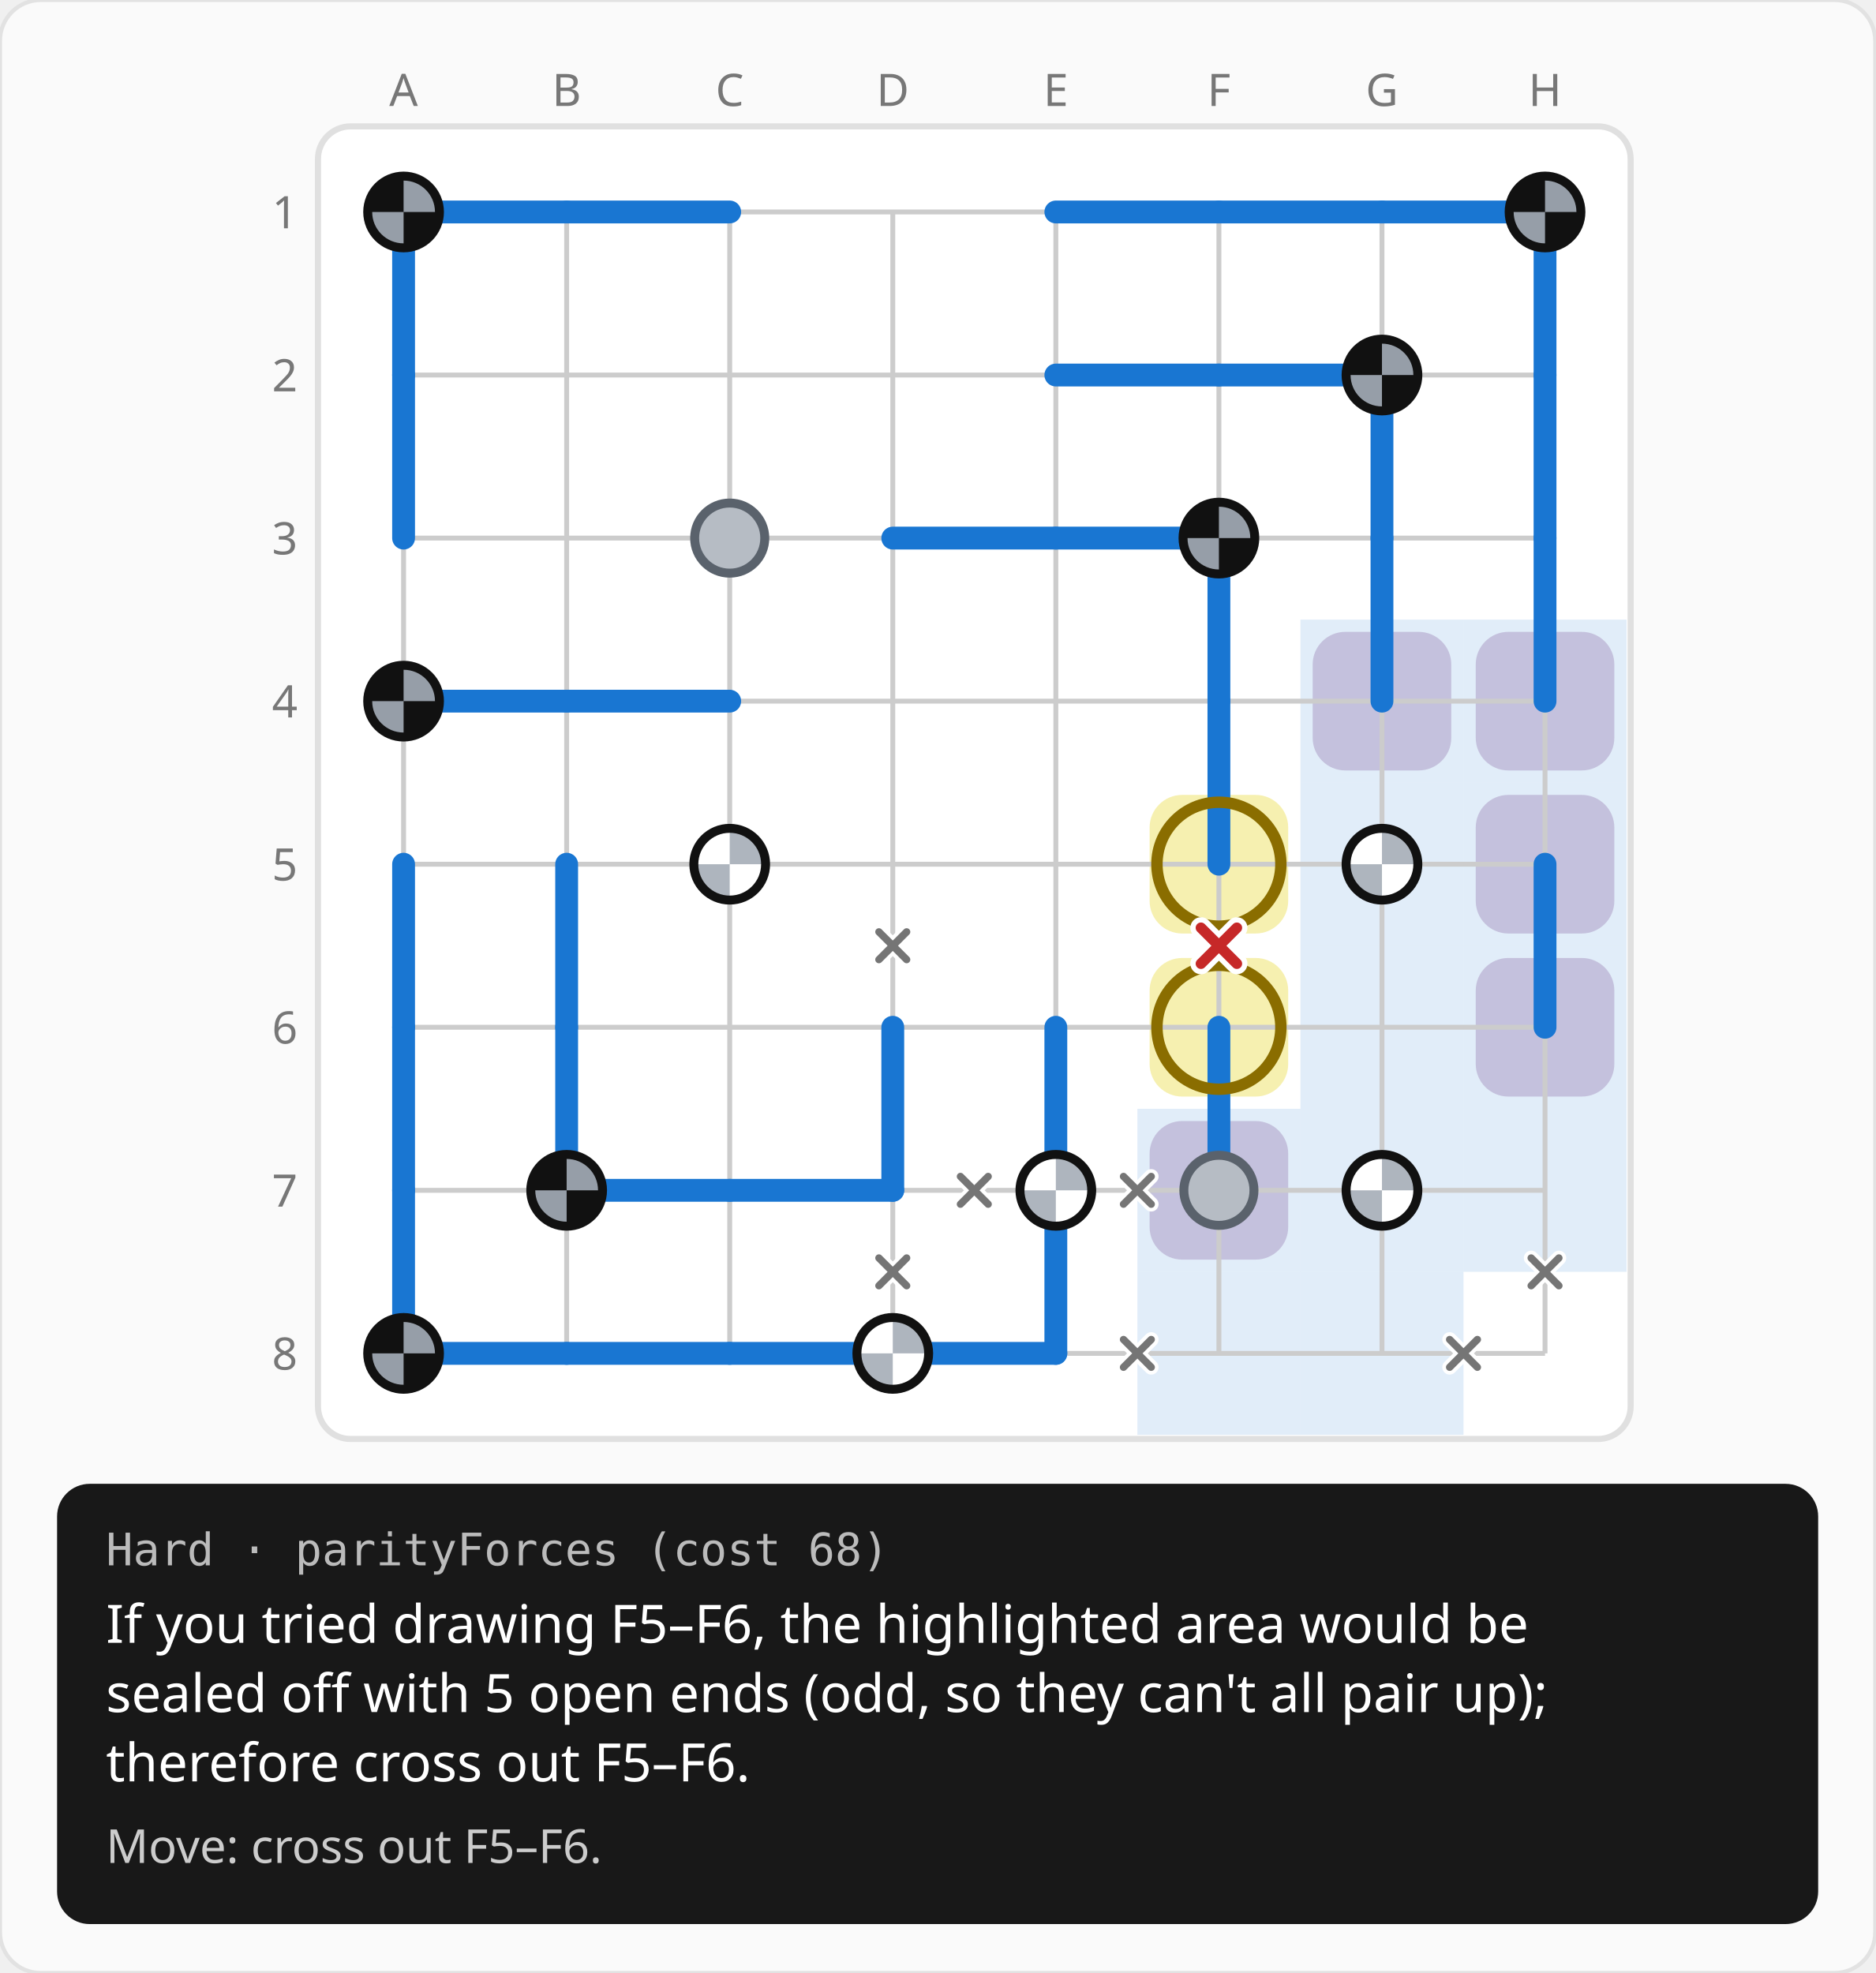
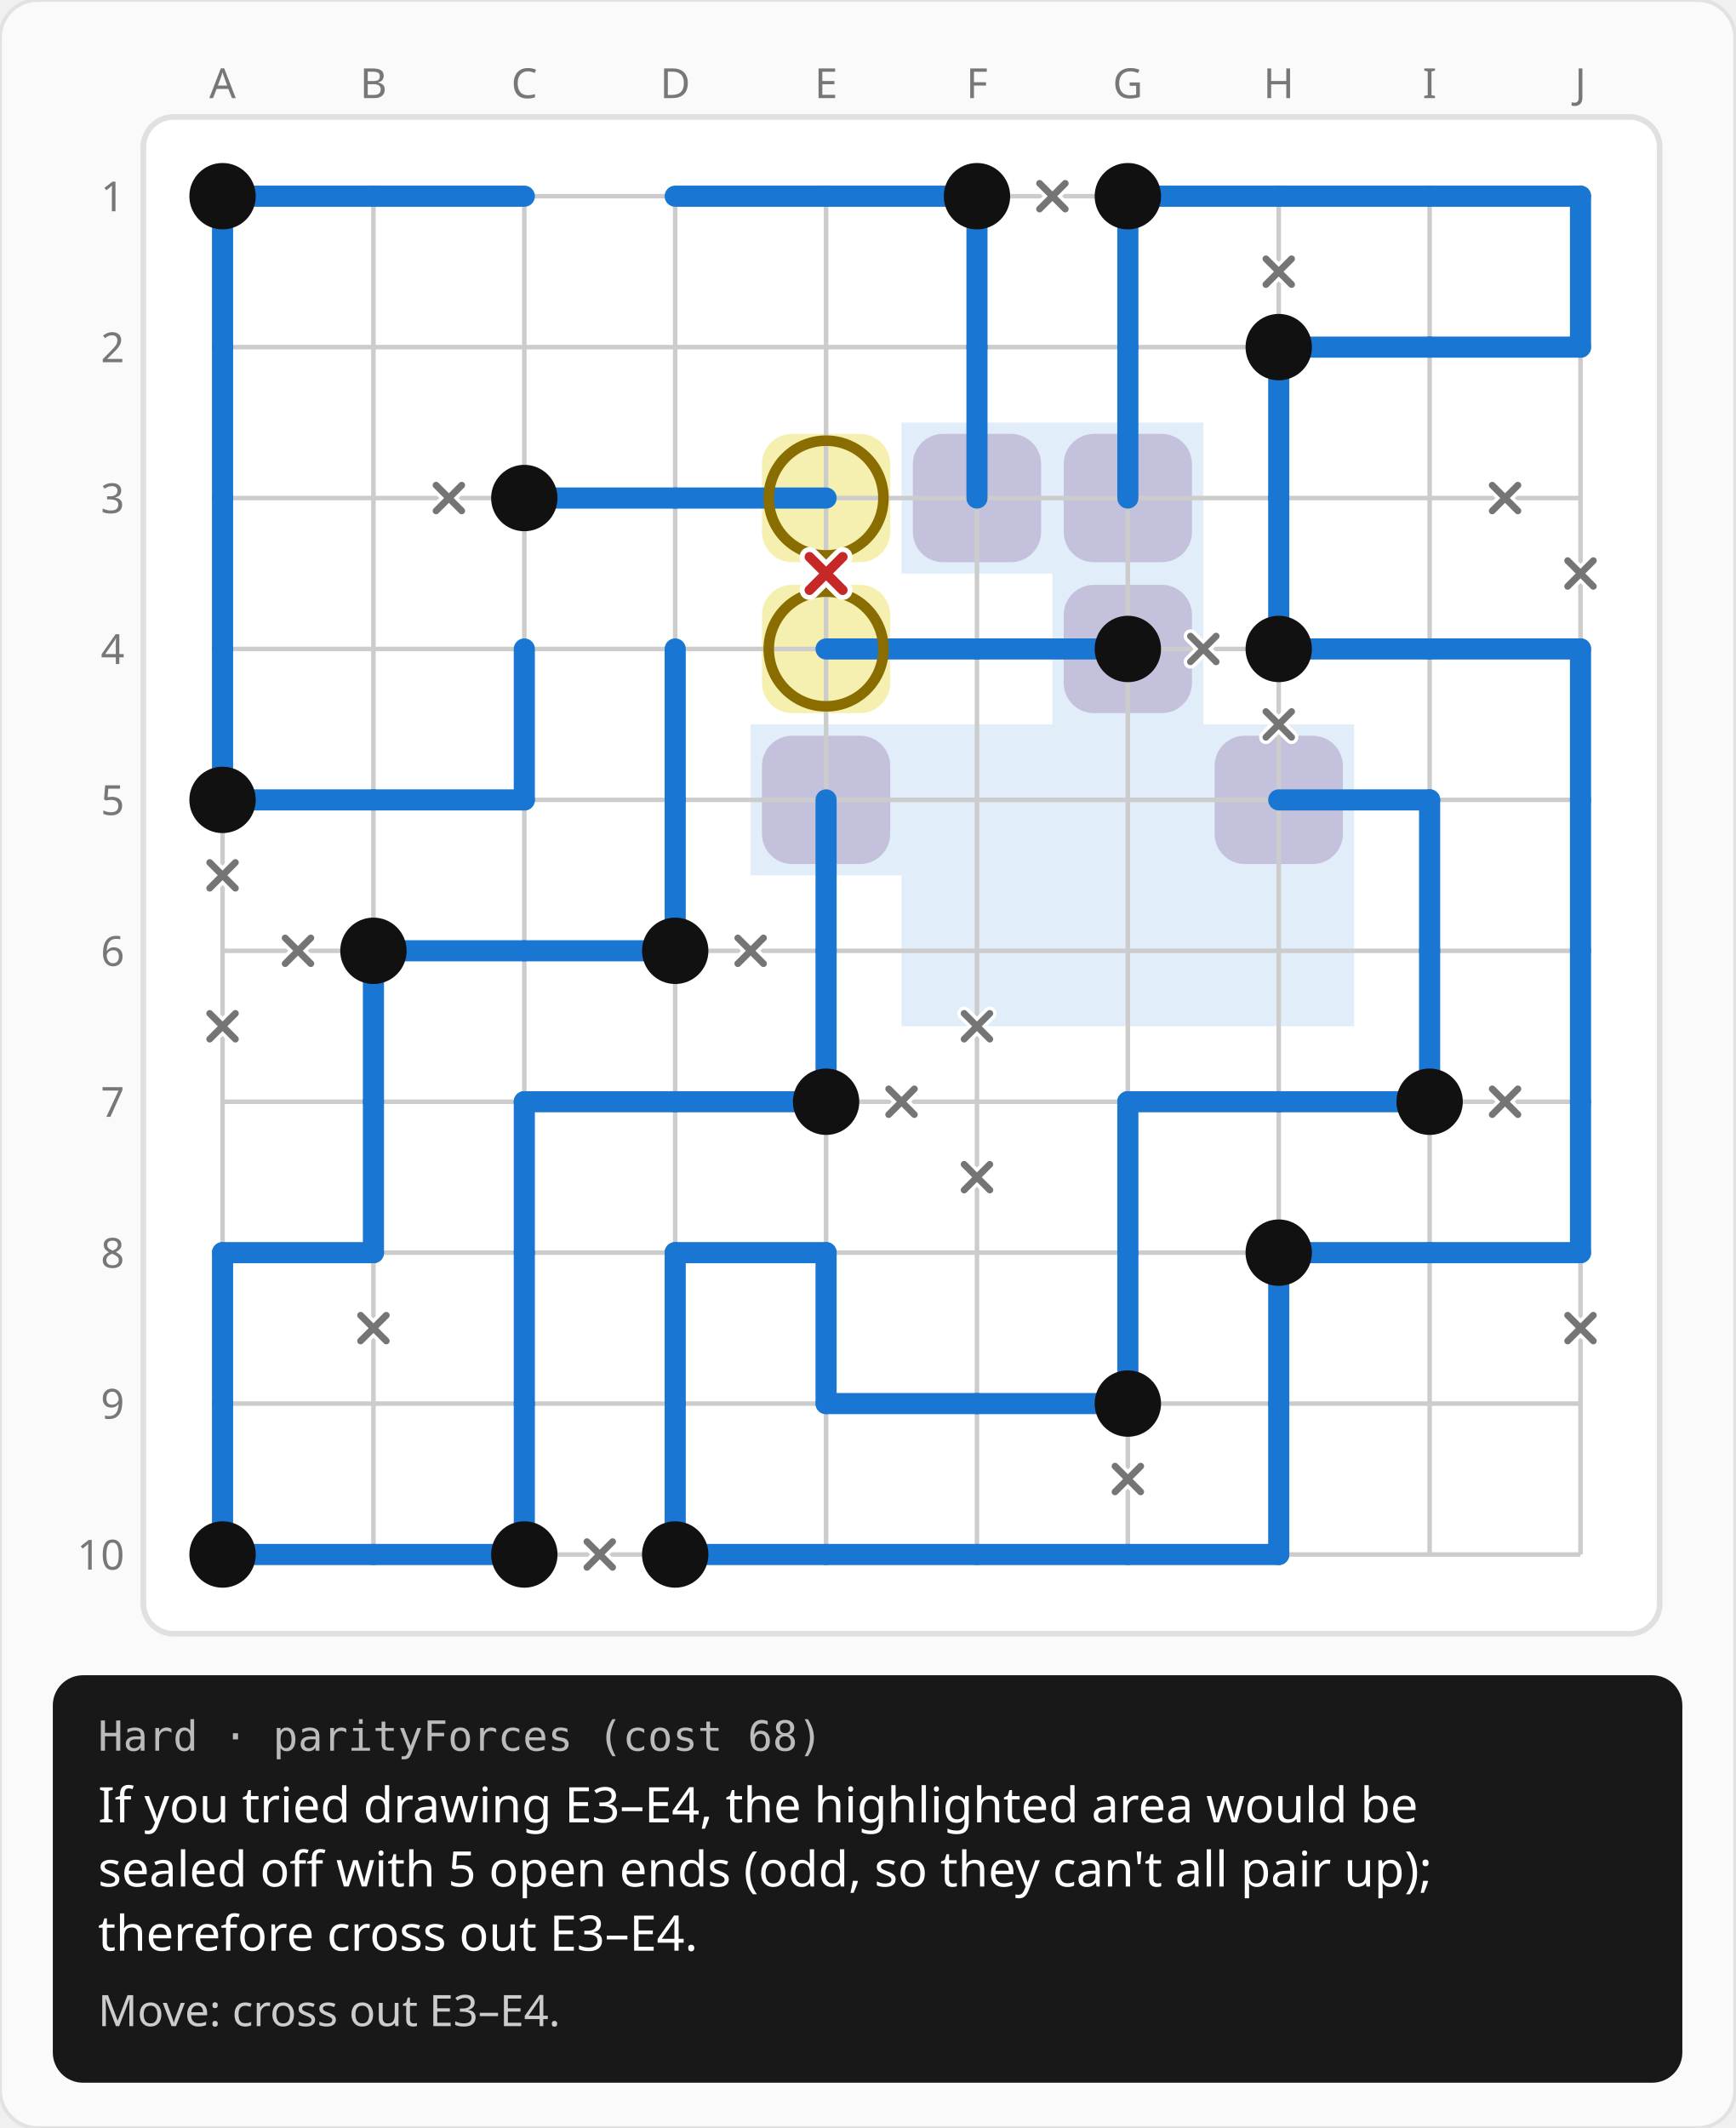
- <svg xmlns="http://www.w3.org/2000/svg" width="460" height="484" viewBox="0 0 460 484">
-   <rect width="460" height="484" rx="10" fill="#fafafa" stroke="#e2e2e2" />
+ <svg xmlns="http://www.w3.org/2000/svg" width="460" height="564" viewBox="0 0 460 564">
+   <rect width="460" height="564" rx="10" fill="#fafafa" stroke="#e2e2e2" />
  <defs>
    <pattern id="hatch" width="8" height="8" patternUnits="userSpaceOnUse" patternTransform="rotate(45)">
      <line x1="0" y1="0" x2="0" y2="8" stroke="#d55e00" stroke-width="3" opacity="0.55" />
    </pattern>
  </defs>
-   <g transform="translate(59 12)">
+   <g transform="translate(19 12)">
    <text x="40" y="14" fill="#777777" font-size="11" font-family="system-ui, sans-serif" text-anchor="middle">A</text>
    <text x="80" y="14" fill="#777777" font-size="11" font-family="system-ui, sans-serif" text-anchor="middle">B</text>
    <text x="120" y="14" fill="#777777" font-size="11" font-family="system-ui, sans-serif" text-anchor="middle">C</text>
    <text x="160" y="14" fill="#777777" font-size="11" font-family="system-ui, sans-serif" text-anchor="middle">D</text>
    <text x="200" y="14" fill="#777777" font-size="11" font-family="system-ui, sans-serif" text-anchor="middle">E</text>
    <text x="240" y="14" fill="#777777" font-size="11" font-family="system-ui, sans-serif" text-anchor="middle">F</text>
    <text x="280" y="14" fill="#777777" font-size="11" font-family="system-ui, sans-serif" text-anchor="middle">G</text>
    <text x="320" y="14" fill="#777777" font-size="11" font-family="system-ui, sans-serif" text-anchor="middle">H</text>
+     <text x="360" y="14" fill="#777777" font-size="11" font-family="system-ui, sans-serif" text-anchor="middle">I</text>
+     <text x="400" y="14" fill="#777777" font-size="11" font-family="system-ui, sans-serif" text-anchor="middle">J</text>
    <text x="14" y="44" fill="#777777" font-size="11" font-family="system-ui, sans-serif" text-anchor="end">1</text>
    <text x="14" y="84" fill="#777777" font-size="11" font-family="system-ui, sans-serif" text-anchor="end">2</text>
    <text x="14" y="124" fill="#777777" font-size="11" font-family="system-ui, sans-serif" text-anchor="end">3</text>
    <text x="14" y="164" fill="#777777" font-size="11" font-family="system-ui, sans-serif" text-anchor="end">4</text>
    <text x="14" y="204" fill="#777777" font-size="11" font-family="system-ui, sans-serif" text-anchor="end">5</text>
    <text x="14" y="244" fill="#777777" font-size="11" font-family="system-ui, sans-serif" text-anchor="end">6</text>
    <text x="14" y="284" fill="#777777" font-size="11" font-family="system-ui, sans-serif" text-anchor="end">7</text>
    <text x="14" y="324" fill="#777777" font-size="11" font-family="system-ui, sans-serif" text-anchor="end">8</text>
+     <text x="14" y="364" fill="#777777" font-size="11" font-family="system-ui, sans-serif" text-anchor="end">9</text>
+     <text x="14" y="404" fill="#777777" font-size="11" font-family="system-ui, sans-serif" text-anchor="end">10</text>
    <g transform="translate(18 18)">
-       <rect x="1" y="1" width="322" height="322" rx="8" fill="#ffffff" stroke="#e0e0e0" stroke-width="1.5" />
+       <rect x="1" y="1" width="402" height="402" rx="8" fill="#ffffff" stroke="#e0e0e0" stroke-width="1.5" />
+       <rect x="202" y="82" width="40" height="40" fill="rgba(25,118,210,0.13)" />
+       <rect x="242" y="82" width="40" height="40" fill="rgba(25,118,210,0.13)" />
      <rect x="242" y="122" width="40" height="40" fill="rgba(25,118,210,0.13)" />
      <rect x="242" y="162" width="40" height="40" fill="rgba(25,118,210,0.13)" />
+       <rect x="202" y="162" width="40" height="40" fill="rgba(25,118,210,0.13)" />
+       <rect x="162" y="162" width="40" height="40" fill="rgba(25,118,210,0.13)" />
+       <rect x="202" y="202" width="40" height="40" fill="rgba(25,118,210,0.13)" />
      <rect x="242" y="202" width="40" height="40" fill="rgba(25,118,210,0.13)" />
-       <rect x="242" y="242" width="40" height="40" fill="rgba(25,118,210,0.13)" />
-       <rect x="202" y="242" width="40" height="40" fill="rgba(25,118,210,0.13)" />
-       <rect x="202" y="282" width="40" height="40" fill="rgba(25,118,210,0.13)" />
-       <rect x="242" y="282" width="40" height="40" fill="rgba(25,118,210,0.13)" />
-       <rect x="282" y="242" width="40" height="40" fill="rgba(25,118,210,0.13)" />
      <rect x="282" y="202" width="40" height="40" fill="rgba(25,118,210,0.13)" />
      <rect x="282" y="162" width="40" height="40" fill="rgba(25,118,210,0.13)" />
-       <rect x="282" y="122" width="40" height="40" fill="rgba(25,118,210,0.13)" />
+       <rect x="205" y="85" width="34" height="34" rx="8" fill="rgba(122,81,149,0.28)" />
+       <rect x="245" y="85" width="34" height="34" rx="8" fill="rgba(122,81,149,0.28)" />
      <rect x="245" y="125" width="34" height="34" rx="8" fill="rgba(122,81,149,0.28)" />
-       <rect x="205" y="245" width="34" height="34" rx="8" fill="rgba(122,81,149,0.28)" />
-       <rect x="285" y="205" width="34" height="34" rx="8" fill="rgba(122,81,149,0.28)" />
+       <rect x="165" y="165" width="34" height="34" rx="8" fill="rgba(122,81,149,0.28)" />
      <rect x="285" y="165" width="34" height="34" rx="8" fill="rgba(122,81,149,0.28)" />
-       <rect x="285" y="125" width="34" height="34" rx="8" fill="rgba(122,81,149,0.28)" />
-       <rect x="205" y="165" width="34" height="34" rx="8" fill="rgba(244,236,156,0.8)" />
-       <rect x="205" y="205" width="34" height="34" rx="8" fill="rgba(244,236,156,0.8)" />
-       <line x1="22" y1="22" x2="302" y2="22" stroke="#cccccc" stroke-width="1.2" />
-       <line x1="22" y1="62" x2="302" y2="62" stroke="#cccccc" stroke-width="1.2" />
-       <line x1="22" y1="102" x2="302" y2="102" stroke="#cccccc" stroke-width="1.2" />
-       <line x1="22" y1="142" x2="302" y2="142" stroke="#cccccc" stroke-width="1.2" />
-       <line x1="22" y1="182" x2="302" y2="182" stroke="#cccccc" stroke-width="1.2" />
-       <line x1="22" y1="222" x2="302" y2="222" stroke="#cccccc" stroke-width="1.2" />
-       <line x1="22" y1="262" x2="302" y2="262" stroke="#cccccc" stroke-width="1.2" />
-       <line x1="22" y1="302" x2="302" y2="302" stroke="#cccccc" stroke-width="1.2" />
-       <line x1="22" y1="22" x2="22" y2="302" stroke="#cccccc" stroke-width="1.2" />
-       <line x1="62" y1="22" x2="62" y2="302" stroke="#cccccc" stroke-width="1.2" />
-       <line x1="102" y1="22" x2="102" y2="302" stroke="#cccccc" stroke-width="1.2" />
-       <line x1="142" y1="22" x2="142" y2="302" stroke="#cccccc" stroke-width="1.2" />
-       <line x1="182" y1="22" x2="182" y2="302" stroke="#cccccc" stroke-width="1.2" />
-       <line x1="222" y1="22" x2="222" y2="302" stroke="#cccccc" stroke-width="1.2" />
-       <line x1="262" y1="22" x2="262" y2="302" stroke="#cccccc" stroke-width="1.2" />
-       <line x1="302" y1="22" x2="302" y2="302" stroke="#cccccc" stroke-width="1.2" />
+       <rect x="165" y="85" width="34" height="34" rx="8" fill="rgba(244,236,156,0.8)" />
+       <rect x="165" y="125" width="34" height="34" rx="8" fill="rgba(244,236,156,0.8)" />
+       <line x1="22" y1="22" x2="382" y2="22" stroke="#cccccc" stroke-width="1.2" />
+       <line x1="22" y1="62" x2="382" y2="62" stroke="#cccccc" stroke-width="1.2" />
+       <line x1="22" y1="102" x2="382" y2="102" stroke="#cccccc" stroke-width="1.2" />
+       <line x1="22" y1="142" x2="382" y2="142" stroke="#cccccc" stroke-width="1.2" />
+       <line x1="22" y1="182" x2="382" y2="182" stroke="#cccccc" stroke-width="1.2" />
+       <line x1="22" y1="222" x2="382" y2="222" stroke="#cccccc" stroke-width="1.2" />
+       <line x1="22" y1="262" x2="382" y2="262" stroke="#cccccc" stroke-width="1.2" />
+       <line x1="22" y1="302" x2="382" y2="302" stroke="#cccccc" stroke-width="1.2" />
+       <line x1="22" y1="342" x2="382" y2="342" stroke="#cccccc" stroke-width="1.2" />
+       <line x1="22" y1="382" x2="382" y2="382" stroke="#cccccc" stroke-width="1.2" />
+       <line x1="22" y1="22" x2="22" y2="382" stroke="#cccccc" stroke-width="1.2" />
+       <line x1="62" y1="22" x2="62" y2="382" stroke="#cccccc" stroke-width="1.2" />
+       <line x1="102" y1="22" x2="102" y2="382" stroke="#cccccc" stroke-width="1.2" />
+       <line x1="142" y1="22" x2="142" y2="382" stroke="#cccccc" stroke-width="1.2" />
+       <line x1="182" y1="22" x2="182" y2="382" stroke="#cccccc" stroke-width="1.2" />
+       <line x1="222" y1="22" x2="222" y2="382" stroke="#cccccc" stroke-width="1.2" />
+       <line x1="262" y1="22" x2="262" y2="382" stroke="#cccccc" stroke-width="1.2" />
+       <line x1="302" y1="22" x2="302" y2="382" stroke="#cccccc" stroke-width="1.2" />
+       <line x1="342" y1="22" x2="342" y2="382" stroke="#cccccc" stroke-width="1.2" />
+       <line x1="382" y1="22" x2="382" y2="382" stroke="#cccccc" stroke-width="1.2" />
      <line x1="22" y1="22" x2="62" y2="22" stroke="#1976d2" stroke-width="5.6" stroke-linecap="round" />
      <line x1="22" y1="22" x2="22" y2="62" stroke="#1976d2" stroke-width="5.6" stroke-linecap="round" />
      <line x1="62" y1="22" x2="102" y2="22" stroke="#1976d2" stroke-width="5.6" stroke-linecap="round" />
+       <line x1="142" y1="22" x2="182" y2="22" stroke="#1976d2" stroke-width="5.6" stroke-linecap="round" />
      <line x1="182" y1="22" x2="222" y2="22" stroke="#1976d2" stroke-width="5.6" stroke-linecap="round" />
-       <line x1="222" y1="22" x2="262" y2="22" stroke="#1976d2" stroke-width="5.6" stroke-linecap="round" />
+       <line x1="222" y1="22" x2="222" y2="62" stroke="#1976d2" stroke-width="5.6" stroke-linecap="round" />
      <line x1="262" y1="22" x2="302" y2="22" stroke="#1976d2" stroke-width="5.6" stroke-linecap="round" />
-       <line x1="302" y1="22" x2="302" y2="62" stroke="#1976d2" stroke-width="5.6" stroke-linecap="round" />
+       <line x1="262" y1="22" x2="262" y2="62" stroke="#1976d2" stroke-width="5.6" stroke-linecap="round" />
+       <line x1="302" y1="22" x2="342" y2="22" stroke="#1976d2" stroke-width="5.6" stroke-linecap="round" />
+       <line x1="342" y1="22" x2="382" y2="22" stroke="#1976d2" stroke-width="5.6" stroke-linecap="round" />
+       <line x1="382" y1="22" x2="382" y2="62" stroke="#1976d2" stroke-width="5.6" stroke-linecap="round" />
      <line x1="22" y1="62" x2="22" y2="102" stroke="#1976d2" stroke-width="5.6" stroke-linecap="round" />
-       <line x1="182" y1="62" x2="222" y2="62" stroke="#1976d2" stroke-width="5.6" stroke-linecap="round" />
-       <line x1="222" y1="62" x2="262" y2="62" stroke="#1976d2" stroke-width="5.6" stroke-linecap="round" />
+       <line x1="222" y1="62" x2="222" y2="102" stroke="#1976d2" stroke-width="5.6" stroke-linecap="round" />
      <line x1="262" y1="62" x2="262" y2="102" stroke="#1976d2" stroke-width="5.6" stroke-linecap="round" />
+       <line x1="302" y1="62" x2="342" y2="62" stroke="#1976d2" stroke-width="5.6" stroke-linecap="round" />
      <line x1="302" y1="62" x2="302" y2="102" stroke="#1976d2" stroke-width="5.6" stroke-linecap="round" />
+       <line x1="342" y1="62" x2="382" y2="62" stroke="#1976d2" stroke-width="5.6" stroke-linecap="round" />
+       <line x1="22" y1="102" x2="22" y2="142" stroke="#1976d2" stroke-width="5.6" stroke-linecap="round" />
+       <line x1="102" y1="102" x2="142" y2="102" stroke="#1976d2" stroke-width="5.6" stroke-linecap="round" />
      <line x1="142" y1="102" x2="182" y2="102" stroke="#1976d2" stroke-width="5.6" stroke-linecap="round" />
-       <line x1="182" y1="102" x2="222" y2="102" stroke="#1976d2" stroke-width="5.6" stroke-linecap="round" />
-       <line x1="222" y1="102" x2="222" y2="142" stroke="#1976d2" stroke-width="5.6" stroke-linecap="round" />
-       <line x1="262" y1="102" x2="262" y2="142" stroke="#1976d2" stroke-width="5.6" stroke-linecap="round" />
      <line x1="302" y1="102" x2="302" y2="142" stroke="#1976d2" stroke-width="5.6" stroke-linecap="round" />
-       <line x1="22" y1="142" x2="62" y2="142" stroke="#1976d2" stroke-width="5.6" stroke-linecap="round" />
-       <line x1="62" y1="142" x2="102" y2="142" stroke="#1976d2" stroke-width="5.6" stroke-linecap="round" />
-       <line x1="222" y1="142" x2="222" y2="182" stroke="#1976d2" stroke-width="5.6" stroke-linecap="round" />
-       <line x1="22" y1="182" x2="22" y2="222" stroke="#1976d2" stroke-width="5.6" stroke-linecap="round" />
-       <line x1="62" y1="182" x2="62" y2="222" stroke="#1976d2" stroke-width="5.6" stroke-linecap="round" />
-       <line x1="302" y1="182" x2="302" y2="222" stroke="#1976d2" stroke-width="5.6" stroke-linecap="round" />
-       <line x1="22" y1="222" x2="22" y2="262" stroke="#1976d2" stroke-width="5.6" stroke-linecap="round" />
+       <line x1="22" y1="142" x2="22" y2="182" stroke="#1976d2" stroke-width="5.6" stroke-linecap="round" />
+       <line x1="102" y1="142" x2="102" y2="182" stroke="#1976d2" stroke-width="5.6" stroke-linecap="round" />
+       <line x1="142" y1="142" x2="142" y2="182" stroke="#1976d2" stroke-width="5.6" stroke-linecap="round" />
+       <line x1="182" y1="142" x2="222" y2="142" stroke="#1976d2" stroke-width="5.6" stroke-linecap="round" />
+       <line x1="222" y1="142" x2="262" y2="142" stroke="#1976d2" stroke-width="5.6" stroke-linecap="round" />
+       <line x1="302" y1="142" x2="342" y2="142" stroke="#1976d2" stroke-width="5.6" stroke-linecap="round" />
+       <line x1="342" y1="142" x2="382" y2="142" stroke="#1976d2" stroke-width="5.6" stroke-linecap="round" />
+       <line x1="382" y1="142" x2="382" y2="182" stroke="#1976d2" stroke-width="5.6" stroke-linecap="round" />
+       <line x1="22" y1="182" x2="62" y2="182" stroke="#1976d2" stroke-width="5.6" stroke-linecap="round" />
+       <line x1="62" y1="182" x2="102" y2="182" stroke="#1976d2" stroke-width="5.6" stroke-linecap="round" />
+       <line x1="142" y1="182" x2="142" y2="222" stroke="#1976d2" stroke-width="5.6" stroke-linecap="round" />
+       <line x1="182" y1="182" x2="182" y2="222" stroke="#1976d2" stroke-width="5.6" stroke-linecap="round" />
+       <line x1="302" y1="182" x2="342" y2="182" stroke="#1976d2" stroke-width="5.6" stroke-linecap="round" />
+       <line x1="342" y1="182" x2="342" y2="222" stroke="#1976d2" stroke-width="5.6" stroke-linecap="round" />
+       <line x1="382" y1="182" x2="382" y2="222" stroke="#1976d2" stroke-width="5.6" stroke-linecap="round" />
+       <line x1="62" y1="222" x2="102" y2="222" stroke="#1976d2" stroke-width="5.6" stroke-linecap="round" />
      <line x1="62" y1="222" x2="62" y2="262" stroke="#1976d2" stroke-width="5.6" stroke-linecap="round" />
-       <line x1="142" y1="222" x2="142" y2="262" stroke="#1976d2" stroke-width="5.6" stroke-linecap="round" />
+       <line x1="102" y1="222" x2="142" y2="222" stroke="#1976d2" stroke-width="5.6" stroke-linecap="round" />
      <line x1="182" y1="222" x2="182" y2="262" stroke="#1976d2" stroke-width="5.6" stroke-linecap="round" />
-       <line x1="222" y1="222" x2="222" y2="262" stroke="#1976d2" stroke-width="5.6" stroke-linecap="round" />
-       <line x1="22" y1="262" x2="22" y2="302" stroke="#1976d2" stroke-width="5.6" stroke-linecap="round" />
-       <line x1="62" y1="262" x2="102" y2="262" stroke="#1976d2" stroke-width="5.6" stroke-linecap="round" />
+       <line x1="342" y1="222" x2="342" y2="262" stroke="#1976d2" stroke-width="5.6" stroke-linecap="round" />
+       <line x1="382" y1="222" x2="382" y2="262" stroke="#1976d2" stroke-width="5.6" stroke-linecap="round" />
+       <line x1="62" y1="262" x2="62" y2="302" stroke="#1976d2" stroke-width="5.6" stroke-linecap="round" />
      <line x1="102" y1="262" x2="142" y2="262" stroke="#1976d2" stroke-width="5.6" stroke-linecap="round" />
-       <line x1="182" y1="262" x2="182" y2="302" stroke="#1976d2" stroke-width="5.6" stroke-linecap="round" />
+       <line x1="102" y1="262" x2="102" y2="302" stroke="#1976d2" stroke-width="5.6" stroke-linecap="round" />
+       <line x1="142" y1="262" x2="182" y2="262" stroke="#1976d2" stroke-width="5.6" stroke-linecap="round" />
+       <line x1="262" y1="262" x2="302" y2="262" stroke="#1976d2" stroke-width="5.6" stroke-linecap="round" />
+       <line x1="262" y1="262" x2="262" y2="302" stroke="#1976d2" stroke-width="5.6" stroke-linecap="round" />
+       <line x1="302" y1="262" x2="342" y2="262" stroke="#1976d2" stroke-width="5.6" stroke-linecap="round" />
+       <line x1="382" y1="262" x2="382" y2="302" stroke="#1976d2" stroke-width="5.6" stroke-linecap="round" />
      <line x1="22" y1="302" x2="62" y2="302" stroke="#1976d2" stroke-width="5.6" stroke-linecap="round" />
-       <line x1="62" y1="302" x2="102" y2="302" stroke="#1976d2" stroke-width="5.6" stroke-linecap="round" />
-       <line x1="102" y1="302" x2="142" y2="302" stroke="#1976d2" stroke-width="5.6" stroke-linecap="round" />
+       <line x1="22" y1="302" x2="22" y2="342" stroke="#1976d2" stroke-width="5.6" stroke-linecap="round" />
+       <line x1="102" y1="302" x2="102" y2="342" stroke="#1976d2" stroke-width="5.6" stroke-linecap="round" />
      <line x1="142" y1="302" x2="182" y2="302" stroke="#1976d2" stroke-width="5.6" stroke-linecap="round" />
+       <line x1="142" y1="302" x2="142" y2="342" stroke="#1976d2" stroke-width="5.6" stroke-linecap="round" />
+       <line x1="182" y1="302" x2="182" y2="342" stroke="#1976d2" stroke-width="5.6" stroke-linecap="round" />
+       <line x1="262" y1="302" x2="262" y2="342" stroke="#1976d2" stroke-width="5.6" stroke-linecap="round" />
+       <line x1="302" y1="302" x2="342" y2="302" stroke="#1976d2" stroke-width="5.6" stroke-linecap="round" />
+       <line x1="302" y1="302" x2="302" y2="342" stroke="#1976d2" stroke-width="5.6" stroke-linecap="round" />
+       <line x1="342" y1="302" x2="382" y2="302" stroke="#1976d2" stroke-width="5.6" stroke-linecap="round" />
+       <line x1="22" y1="342" x2="22" y2="382" stroke="#1976d2" stroke-width="5.6" stroke-linecap="round" />
+       <line x1="102" y1="342" x2="102" y2="382" stroke="#1976d2" stroke-width="5.6" stroke-linecap="round" />
+       <line x1="142" y1="342" x2="142" y2="382" stroke="#1976d2" stroke-width="5.6" stroke-linecap="round" />
+       <line x1="182" y1="342" x2="222" y2="342" stroke="#1976d2" stroke-width="5.6" stroke-linecap="round" />
+       <line x1="222" y1="342" x2="262" y2="342" stroke="#1976d2" stroke-width="5.6" stroke-linecap="round" />
+       <line x1="302" y1="342" x2="302" y2="382" stroke="#1976d2" stroke-width="5.6" stroke-linecap="round" />
+       <line x1="22" y1="382" x2="62" y2="382" stroke="#1976d2" stroke-width="5.6" stroke-linecap="round" />
+       <line x1="62" y1="382" x2="102" y2="382" stroke="#1976d2" stroke-width="5.6" stroke-linecap="round" />
+       <line x1="142" y1="382" x2="182" y2="382" stroke="#1976d2" stroke-width="5.6" stroke-linecap="round" />
+       <line x1="182" y1="382" x2="222" y2="382" stroke="#1976d2" stroke-width="5.6" stroke-linecap="round" />
+       <line x1="222" y1="382" x2="262" y2="382" stroke="#1976d2" stroke-width="5.6" stroke-linecap="round" />
+       <line x1="262" y1="382" x2="302" y2="382" stroke="#1976d2" stroke-width="5.6" stroke-linecap="round" />
      <circle cx="22" cy="22" r="8.8" fill="#111111" />
-       <path d="M22 22V13.2A8.8 8.8 0 0 1 30.8 22ZM22 22V30.8A8.8 8.8 0 0 1 13.2 22Z" fill="#969ea8" />
-       <circle cx="22" cy="22" r="8.8" fill="none" stroke="#111111" stroke-width="2.2" />
-       <circle cx="302" cy="22" r="8.8" fill="#111111" />
-       <path d="M302 22V13.2A8.8 8.8 0 0 1 310.8 22ZM302 22V30.8A8.8 8.8 0 0 1 293.2 22Z" fill="#969ea8" />
-       <circle cx="302" cy="22" r="8.8" fill="none" stroke="#111111" stroke-width="2.2" />
-       <circle cx="262" cy="62" r="8.8" fill="#111111" />
-       <path d="M262 62V53.2A8.8 8.8 0 0 1 270.8 62ZM262 62V70.8A8.8 8.8 0 0 1 253.2 62Z" fill="#969ea8" />
-       <circle cx="262" cy="62" r="8.8" fill="none" stroke="#111111" stroke-width="2.2" />
-       <circle cx="102" cy="102" r="8.6" fill="#b6bcc4" />
-       <circle cx="102" cy="102" r="8.6" fill="none" stroke="#5a626c" stroke-width="2.2" />
-       <circle cx="222" cy="102" r="8.8" fill="#111111" />
-       <path d="M222 102V93.2A8.8 8.8 0 0 1 230.8 102ZM222 102V110.8A8.8 8.8 0 0 1 213.2 102Z" fill="#969ea8" />
-       <circle cx="222" cy="102" r="8.8" fill="none" stroke="#111111" stroke-width="2.2" />
-       <circle cx="22" cy="142" r="8.8" fill="#111111" />
-       <path d="M22 142V133.2A8.8 8.8 0 0 1 30.8 142ZM22 142V150.8A8.8 8.8 0 0 1 13.2 142Z" fill="#969ea8" />
-       <circle cx="22" cy="142" r="8.8" fill="none" stroke="#111111" stroke-width="2.2" />
-       <circle cx="102" cy="182" r="8.8" fill="#ffffff" />
-       <path d="M102 182V173.2A8.8 8.8 0 0 1 110.8 182ZM102 182V190.8A8.8 8.8 0 0 1 93.2 182Z" fill="#aeb5be" />
-       <circle cx="102" cy="182" r="8.8" fill="none" stroke="#111111" stroke-width="2.2" />
-       <circle cx="262" cy="182" r="8.8" fill="#ffffff" />
-       <path d="M262 182V173.2A8.8 8.8 0 0 1 270.8 182ZM262 182V190.8A8.8 8.8 0 0 1 253.2 182Z" fill="#aeb5be" />
-       <circle cx="262" cy="182" r="8.8" fill="none" stroke="#111111" stroke-width="2.2" />
-       <circle cx="62" cy="262" r="8.8" fill="#111111" />
-       <path d="M62 262V253.2A8.8 8.8 0 0 1 70.8 262ZM62 262V270.8A8.8 8.8 0 0 1 53.2 262Z" fill="#969ea8" />
-       <circle cx="62" cy="262" r="8.8" fill="none" stroke="#111111" stroke-width="2.2" />
-       <circle cx="182" cy="262" r="8.8" fill="#ffffff" />
-       <path d="M182 262V253.2A8.8 8.8 0 0 1 190.8 262ZM182 262V270.8A8.8 8.8 0 0 1 173.2 262Z" fill="#aeb5be" />
-       <circle cx="182" cy="262" r="8.8" fill="none" stroke="#111111" stroke-width="2.2" />
-       <circle cx="222" cy="262" r="8.6" fill="#b6bcc4" />
-       <circle cx="222" cy="262" r="8.6" fill="none" stroke="#5a626c" stroke-width="2.2" />
-       <circle cx="262" cy="262" r="8.8" fill="#ffffff" />
-       <path d="M262 262V253.2A8.8 8.8 0 0 1 270.8 262ZM262 262V270.8A8.8 8.8 0 0 1 253.2 262Z" fill="#aeb5be" />
-       <circle cx="262" cy="262" r="8.8" fill="none" stroke="#111111" stroke-width="2.2" />
-       <circle cx="22" cy="302" r="8.8" fill="#111111" />
-       <path d="M22 302V293.2A8.8 8.8 0 0 1 30.8 302ZM22 302V310.8A8.8 8.8 0 0 1 13.2 302Z" fill="#969ea8" />
-       <circle cx="22" cy="302" r="8.8" fill="none" stroke="#111111" stroke-width="2.2" />
-       <circle cx="142" cy="302" r="8.8" fill="#ffffff" />
-       <path d="M142 302V293.2A8.8 8.8 0 0 1 150.8 302ZM142 302V310.8A8.8 8.8 0 0 1 133.2 302Z" fill="#aeb5be" />
-       <circle cx="142" cy="302" r="8.8" fill="none" stroke="#111111" stroke-width="2.2" />
-       <path d="M138.6 198.6L145.4 205.4M138.6 205.4L145.4 198.6" stroke="#ffffff" stroke-width="3.6" stroke-linecap="round" />
-       <path d="M138.6 198.6L145.4 205.4M138.6 205.4L145.4 198.6" stroke="#757575" stroke-width="1.8" stroke-linecap="round" />
-       <path d="M158.6 258.6L165.4 265.4M158.6 265.4L165.4 258.6" stroke="#ffffff" stroke-width="3.6" stroke-linecap="round" />
-       <path d="M158.6 258.6L165.4 265.4M158.6 265.4L165.4 258.6" stroke="#757575" stroke-width="1.8" stroke-linecap="round" />
-       <path d="M138.6 278.6L145.4 285.4M138.6 285.4L145.4 278.6" stroke="#ffffff" stroke-width="3.6" stroke-linecap="round" />
-       <path d="M138.6 278.6L145.4 285.4M138.6 285.4L145.4 278.6" stroke="#757575" stroke-width="1.8" stroke-linecap="round" />
+       <circle cx="222" cy="22" r="8.8" fill="#111111" />
+       <circle cx="262" cy="22" r="8.8" fill="#111111" />
+       <circle cx="302" cy="62" r="8.8" fill="#111111" />
+       <circle cx="102" cy="102" r="8.8" fill="#111111" />
+       <circle cx="262" cy="142" r="8.8" fill="#111111" />
+       <circle cx="302" cy="142" r="8.8" fill="#111111" />
+       <circle cx="22" cy="182" r="8.8" fill="#111111" />
+       <circle cx="62" cy="222" r="8.8" fill="#111111" />
+       <circle cx="142" cy="222" r="8.8" fill="#111111" />
+       <circle cx="182" cy="262" r="8.8" fill="#111111" />
+       <circle cx="342" cy="262" r="8.8" fill="#111111" />
+       <circle cx="302" cy="302" r="8.8" fill="#111111" />
+       <circle cx="262" cy="342" r="8.8" fill="#111111" />
+       <circle cx="22" cy="382" r="8.8" fill="#111111" />
+       <circle cx="102" cy="382" r="8.8" fill="#111111" />
+       <circle cx="142" cy="382" r="8.8" fill="#111111" />
+       <path d="M238.6 18.6L245.4 25.4M238.6 25.4L245.4 18.6" stroke="#ffffff" stroke-width="3.6" stroke-linecap="round" />
+       <path d="M238.6 18.6L245.4 25.4M238.6 25.4L245.4 18.6" stroke="#757575" stroke-width="1.8" stroke-linecap="round" />
+       <path d="M298.6 38.6L305.4 45.4M298.6 45.4L305.4 38.6" stroke="#ffffff" stroke-width="3.6" stroke-linecap="round" />
+       <path d="M298.6 38.6L305.4 45.4M298.6 45.4L305.4 38.6" stroke="#757575" stroke-width="1.8" stroke-linecap="round" />
+       <path d="M78.6 98.6L85.4 105.4M78.6 105.4L85.4 98.6" stroke="#ffffff" stroke-width="3.6" stroke-linecap="round" />
+       <path d="M78.6 98.6L85.4 105.4M78.6 105.4L85.4 98.6" stroke="#757575" stroke-width="1.8" stroke-linecap="round" />
+       <path d="M358.6 98.6L365.4 105.4M358.6 105.4L365.4 98.6" stroke="#ffffff" stroke-width="3.6" stroke-linecap="round" />
+       <path d="M358.6 98.6L365.4 105.4M358.6 105.4L365.4 98.6" stroke="#757575" stroke-width="1.8" stroke-linecap="round" />
+       <path d="M378.6 118.6L385.4 125.4M378.6 125.4L385.4 118.6" stroke="#ffffff" stroke-width="3.6" stroke-linecap="round" />
+       <path d="M378.6 118.6L385.4 125.4M378.6 125.4L385.4 118.6" stroke="#757575" stroke-width="1.8" stroke-linecap="round" />
+       <path d="M278.6 138.6L285.4 145.4M278.6 145.4L285.4 138.6" stroke="#ffffff" stroke-width="3.6" stroke-linecap="round" />
+       <path d="M278.6 138.6L285.4 145.4M278.6 145.4L285.4 138.6" stroke="#757575" stroke-width="1.8" stroke-linecap="round" />
+       <path d="M298.6 158.6L305.4 165.4M298.6 165.4L305.4 158.6" stroke="#ffffff" stroke-width="3.6" stroke-linecap="round" />
+       <path d="M298.6 158.6L305.4 165.4M298.6 165.4L305.4 158.6" stroke="#757575" stroke-width="1.8" stroke-linecap="round" />
+       <path d="M18.6 198.6L25.4 205.4M18.6 205.4L25.4 198.6" stroke="#ffffff" stroke-width="3.6" stroke-linecap="round" />
+       <path d="M18.6 198.6L25.4 205.4M18.6 205.4L25.4 198.6" stroke="#757575" stroke-width="1.8" stroke-linecap="round" />
+       <path d="M38.6 218.6L45.4 225.4M38.6 225.4L45.4 218.6" stroke="#ffffff" stroke-width="3.6" stroke-linecap="round" />
+       <path d="M38.6 218.6L45.4 225.4M38.6 225.4L45.4 218.6" stroke="#757575" stroke-width="1.8" stroke-linecap="round" />
+       <path d="M18.6 238.6L25.4 245.4M18.6 245.4L25.4 238.6" stroke="#ffffff" stroke-width="3.6" stroke-linecap="round" />
+       <path d="M18.6 238.6L25.4 245.4M18.6 245.4L25.4 238.6" stroke="#757575" stroke-width="1.8" stroke-linecap="round" />
+       <path d="M158.6 218.6L165.4 225.4M158.6 225.4L165.4 218.6" stroke="#ffffff" stroke-width="3.6" stroke-linecap="round" />
+       <path d="M158.6 218.6L165.4 225.4M158.6 225.4L165.4 218.6" stroke="#757575" stroke-width="1.8" stroke-linecap="round" />
+       <path d="M218.6 238.6L225.4 245.4M218.6 245.4L225.4 238.6" stroke="#ffffff" stroke-width="3.6" stroke-linecap="round" />
+       <path d="M218.6 238.6L225.4 245.4M218.6 245.4L225.4 238.6" stroke="#757575" stroke-width="1.8" stroke-linecap="round" />
      <path d="M198.6 258.6L205.4 265.4M198.6 265.4L205.4 258.6" stroke="#ffffff" stroke-width="3.6" stroke-linecap="round" />
      <path d="M198.6 258.6L205.4 265.4M198.6 265.4L205.4 258.6" stroke="#757575" stroke-width="1.8" stroke-linecap="round" />
-       <path d="M298.6 278.6L305.4 285.4M298.6 285.4L305.4 278.6" stroke="#ffffff" stroke-width="3.6" stroke-linecap="round" />
-       <path d="M298.6 278.6L305.4 285.4M298.6 285.4L305.4 278.6" stroke="#757575" stroke-width="1.8" stroke-linecap="round" />
-       <path d="M198.6 298.6L205.4 305.4M198.6 305.4L205.4 298.6" stroke="#ffffff" stroke-width="3.6" stroke-linecap="round" />
-       <path d="M198.6 298.6L205.4 305.4M198.6 305.4L205.4 298.6" stroke="#757575" stroke-width="1.8" stroke-linecap="round" />
-       <path d="M278.6 298.6L285.4 305.4M278.6 305.4L285.4 298.6" stroke="#ffffff" stroke-width="3.6" stroke-linecap="round" />
-       <path d="M278.6 298.6L285.4 305.4M278.6 305.4L285.4 298.6" stroke="#757575" stroke-width="1.8" stroke-linecap="round" />
-       <circle cx="222" cy="182" r="15.2" fill="none" stroke="#8a6d00" stroke-width="2.8" />
-       <circle cx="222" cy="222" r="15.2" fill="none" stroke="#8a6d00" stroke-width="2.8" />
-       <path d="M217.6 197.6L226.4 206.4M217.6 206.4L226.4 197.6" stroke="#ffffff" stroke-width="5.2" stroke-linecap="round" />
-       <path d="M217.6 197.6L226.4 206.4M217.6 206.4L226.4 197.6" stroke="#c62828" stroke-width="2.6" stroke-linecap="round" />
+       <path d="M218.6 278.6L225.4 285.4M218.6 285.4L225.4 278.6" stroke="#ffffff" stroke-width="3.6" stroke-linecap="round" />
+       <path d="M218.6 278.6L225.4 285.4M218.6 285.4L225.4 278.6" stroke="#757575" stroke-width="1.8" stroke-linecap="round" />
+       <path d="M358.6 258.6L365.4 265.4M358.6 265.4L365.4 258.6" stroke="#ffffff" stroke-width="3.6" stroke-linecap="round" />
+       <path d="M358.6 258.6L365.4 265.4M358.6 265.4L365.4 258.6" stroke="#757575" stroke-width="1.8" stroke-linecap="round" />
+       <path d="M58.6 318.6L65.4 325.4M58.6 325.4L65.4 318.6" stroke="#ffffff" stroke-width="3.6" stroke-linecap="round" />
+       <path d="M58.6 318.6L65.4 325.4M58.6 325.4L65.4 318.6" stroke="#757575" stroke-width="1.8" stroke-linecap="round" />
+       <path d="M378.6 318.6L385.4 325.4M378.6 325.4L385.4 318.6" stroke="#ffffff" stroke-width="3.6" stroke-linecap="round" />
+       <path d="M378.6 318.6L385.4 325.4M378.6 325.4L385.4 318.6" stroke="#757575" stroke-width="1.8" stroke-linecap="round" />
+       <path d="M258.6 358.6L265.4 365.4M258.6 365.4L265.4 358.6" stroke="#ffffff" stroke-width="3.6" stroke-linecap="round" />
+       <path d="M258.6 358.6L265.4 365.4M258.6 365.4L265.4 358.6" stroke="#757575" stroke-width="1.8" stroke-linecap="round" />
+       <path d="M118.6 378.6L125.4 385.4M118.6 385.4L125.4 378.6" stroke="#ffffff" stroke-width="3.6" stroke-linecap="round" />
+       <path d="M118.6 378.6L125.4 385.4M118.6 385.4L125.4 378.6" stroke="#757575" stroke-width="1.8" stroke-linecap="round" />
+       <circle cx="182" cy="102" r="15.2" fill="none" stroke="#8a6d00" stroke-width="2.8" />
+       <circle cx="182" cy="142" r="15.2" fill="none" stroke="#8a6d00" stroke-width="2.8" />
+       <path d="M177.6 117.6L186.4 126.4M177.6 126.4L186.4 117.6" stroke="#ffffff" stroke-width="5.2" stroke-linecap="round" />
+       <path d="M177.6 117.6L186.4 126.4M177.6 126.4L186.4 117.6" stroke="#c62828" stroke-width="2.6" stroke-linecap="round" />
    </g>
  </g>
-   <rect x="14" y="364" width="432" height="108" rx="8" fill="#181818" />
-   <text x="26" y="384" fill="#bbbbbb" font-size="11" font-family="ui-monospace, Menlo, monospace">Hard · parityForces (cost 68)</text>
-   <text x="26" y="403" fill="#ffffff" font-size="13" font-family="system-ui, sans-serif">If you tried drawing F5–F6, the highlighted area would be</text>
-   <text x="26" y="420" fill="#ffffff" font-size="13" font-family="system-ui, sans-serif">sealed off with 5 open ends (odd, so they can't all pair up);</text>
-   <text x="26" y="437" fill="#ffffff" font-size="13" font-family="system-ui, sans-serif">therefore cross out F5–F6.</text>
-   <text x="26" y="457" fill="#cccccc" font-size="11.5" font-family="system-ui, sans-serif">Move: cross out F5–F6.</text>
+   <rect x="14" y="444" width="432" height="108" rx="8" fill="#181818" />
+   <text x="26" y="464" fill="#bbbbbb" font-size="11" font-family="ui-monospace, Menlo, monospace">Hard · parityForces (cost 68)</text>
+   <text x="26" y="483" fill="#ffffff" font-size="13" font-family="system-ui, sans-serif">If you tried drawing E3–E4, the highlighted area would be</text>
+   <text x="26" y="500" fill="#ffffff" font-size="13" font-family="system-ui, sans-serif">sealed off with 5 open ends (odd, so they can't all pair up);</text>
+   <text x="26" y="517" fill="#ffffff" font-size="13" font-family="system-ui, sans-serif">therefore cross out E3–E4.</text>
+   <text x="26" y="537" fill="#cccccc" font-size="11.5" font-family="system-ui, sans-serif">Move: cross out E3–E4.</text>
</svg>
